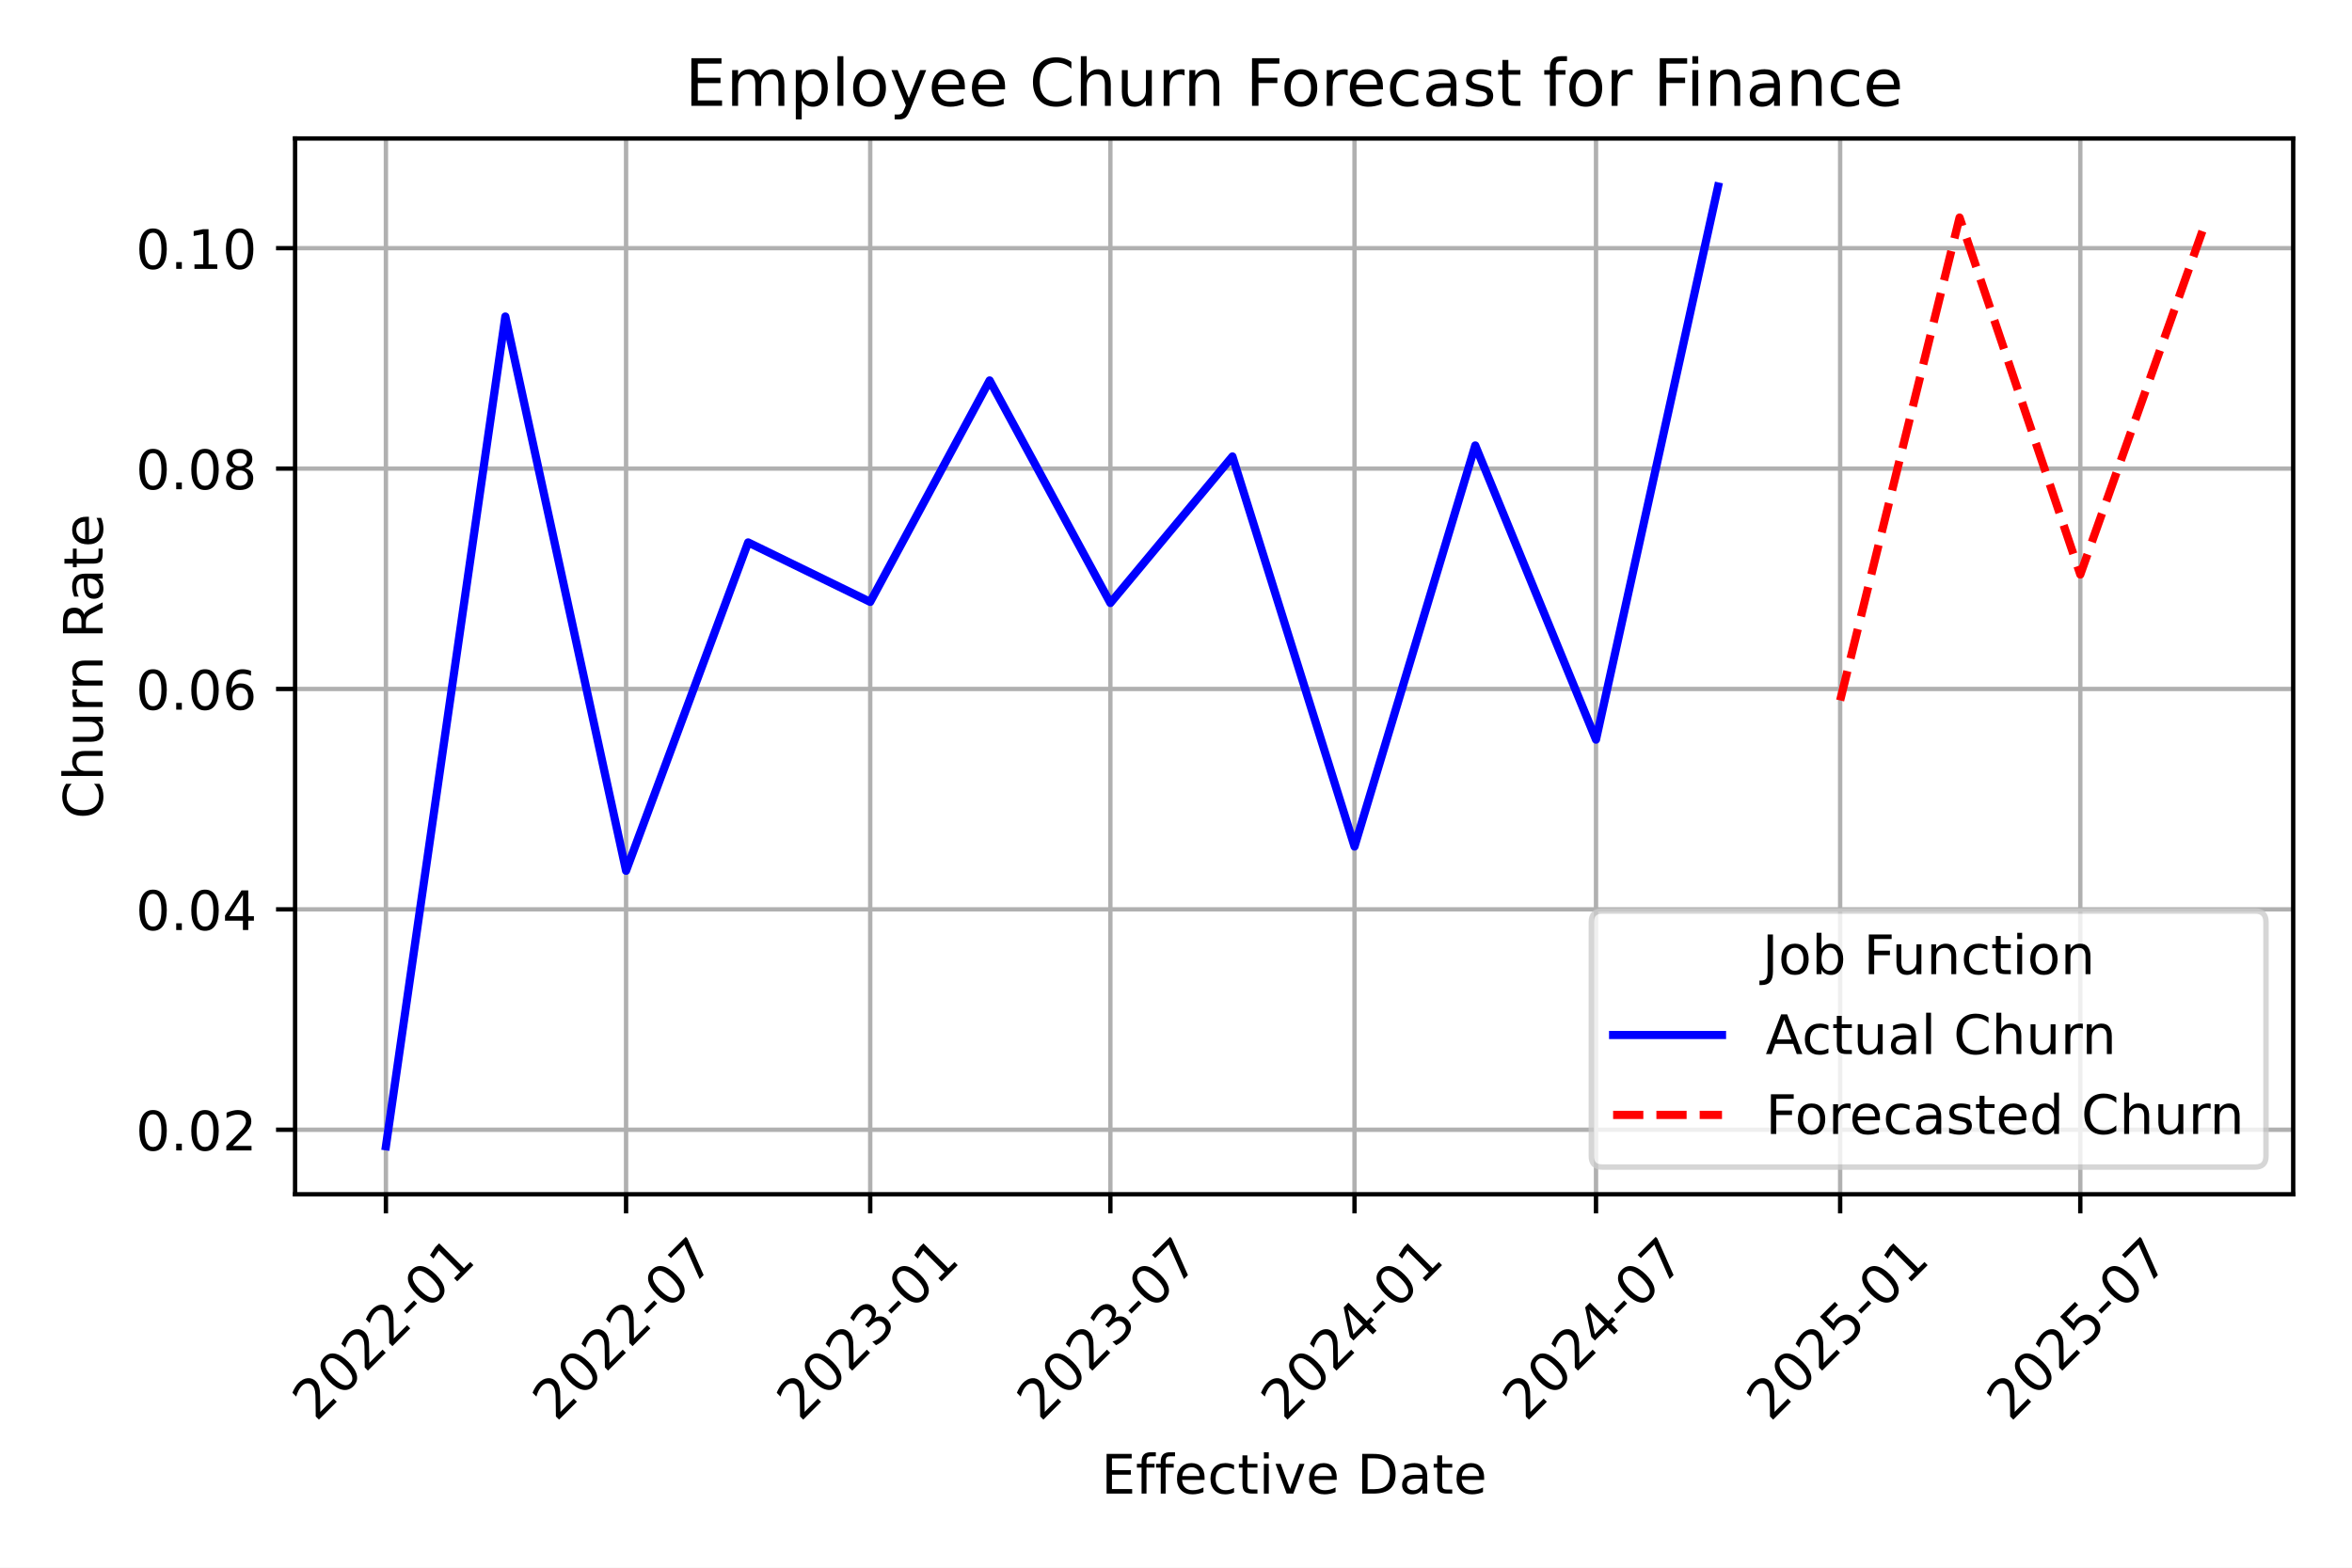
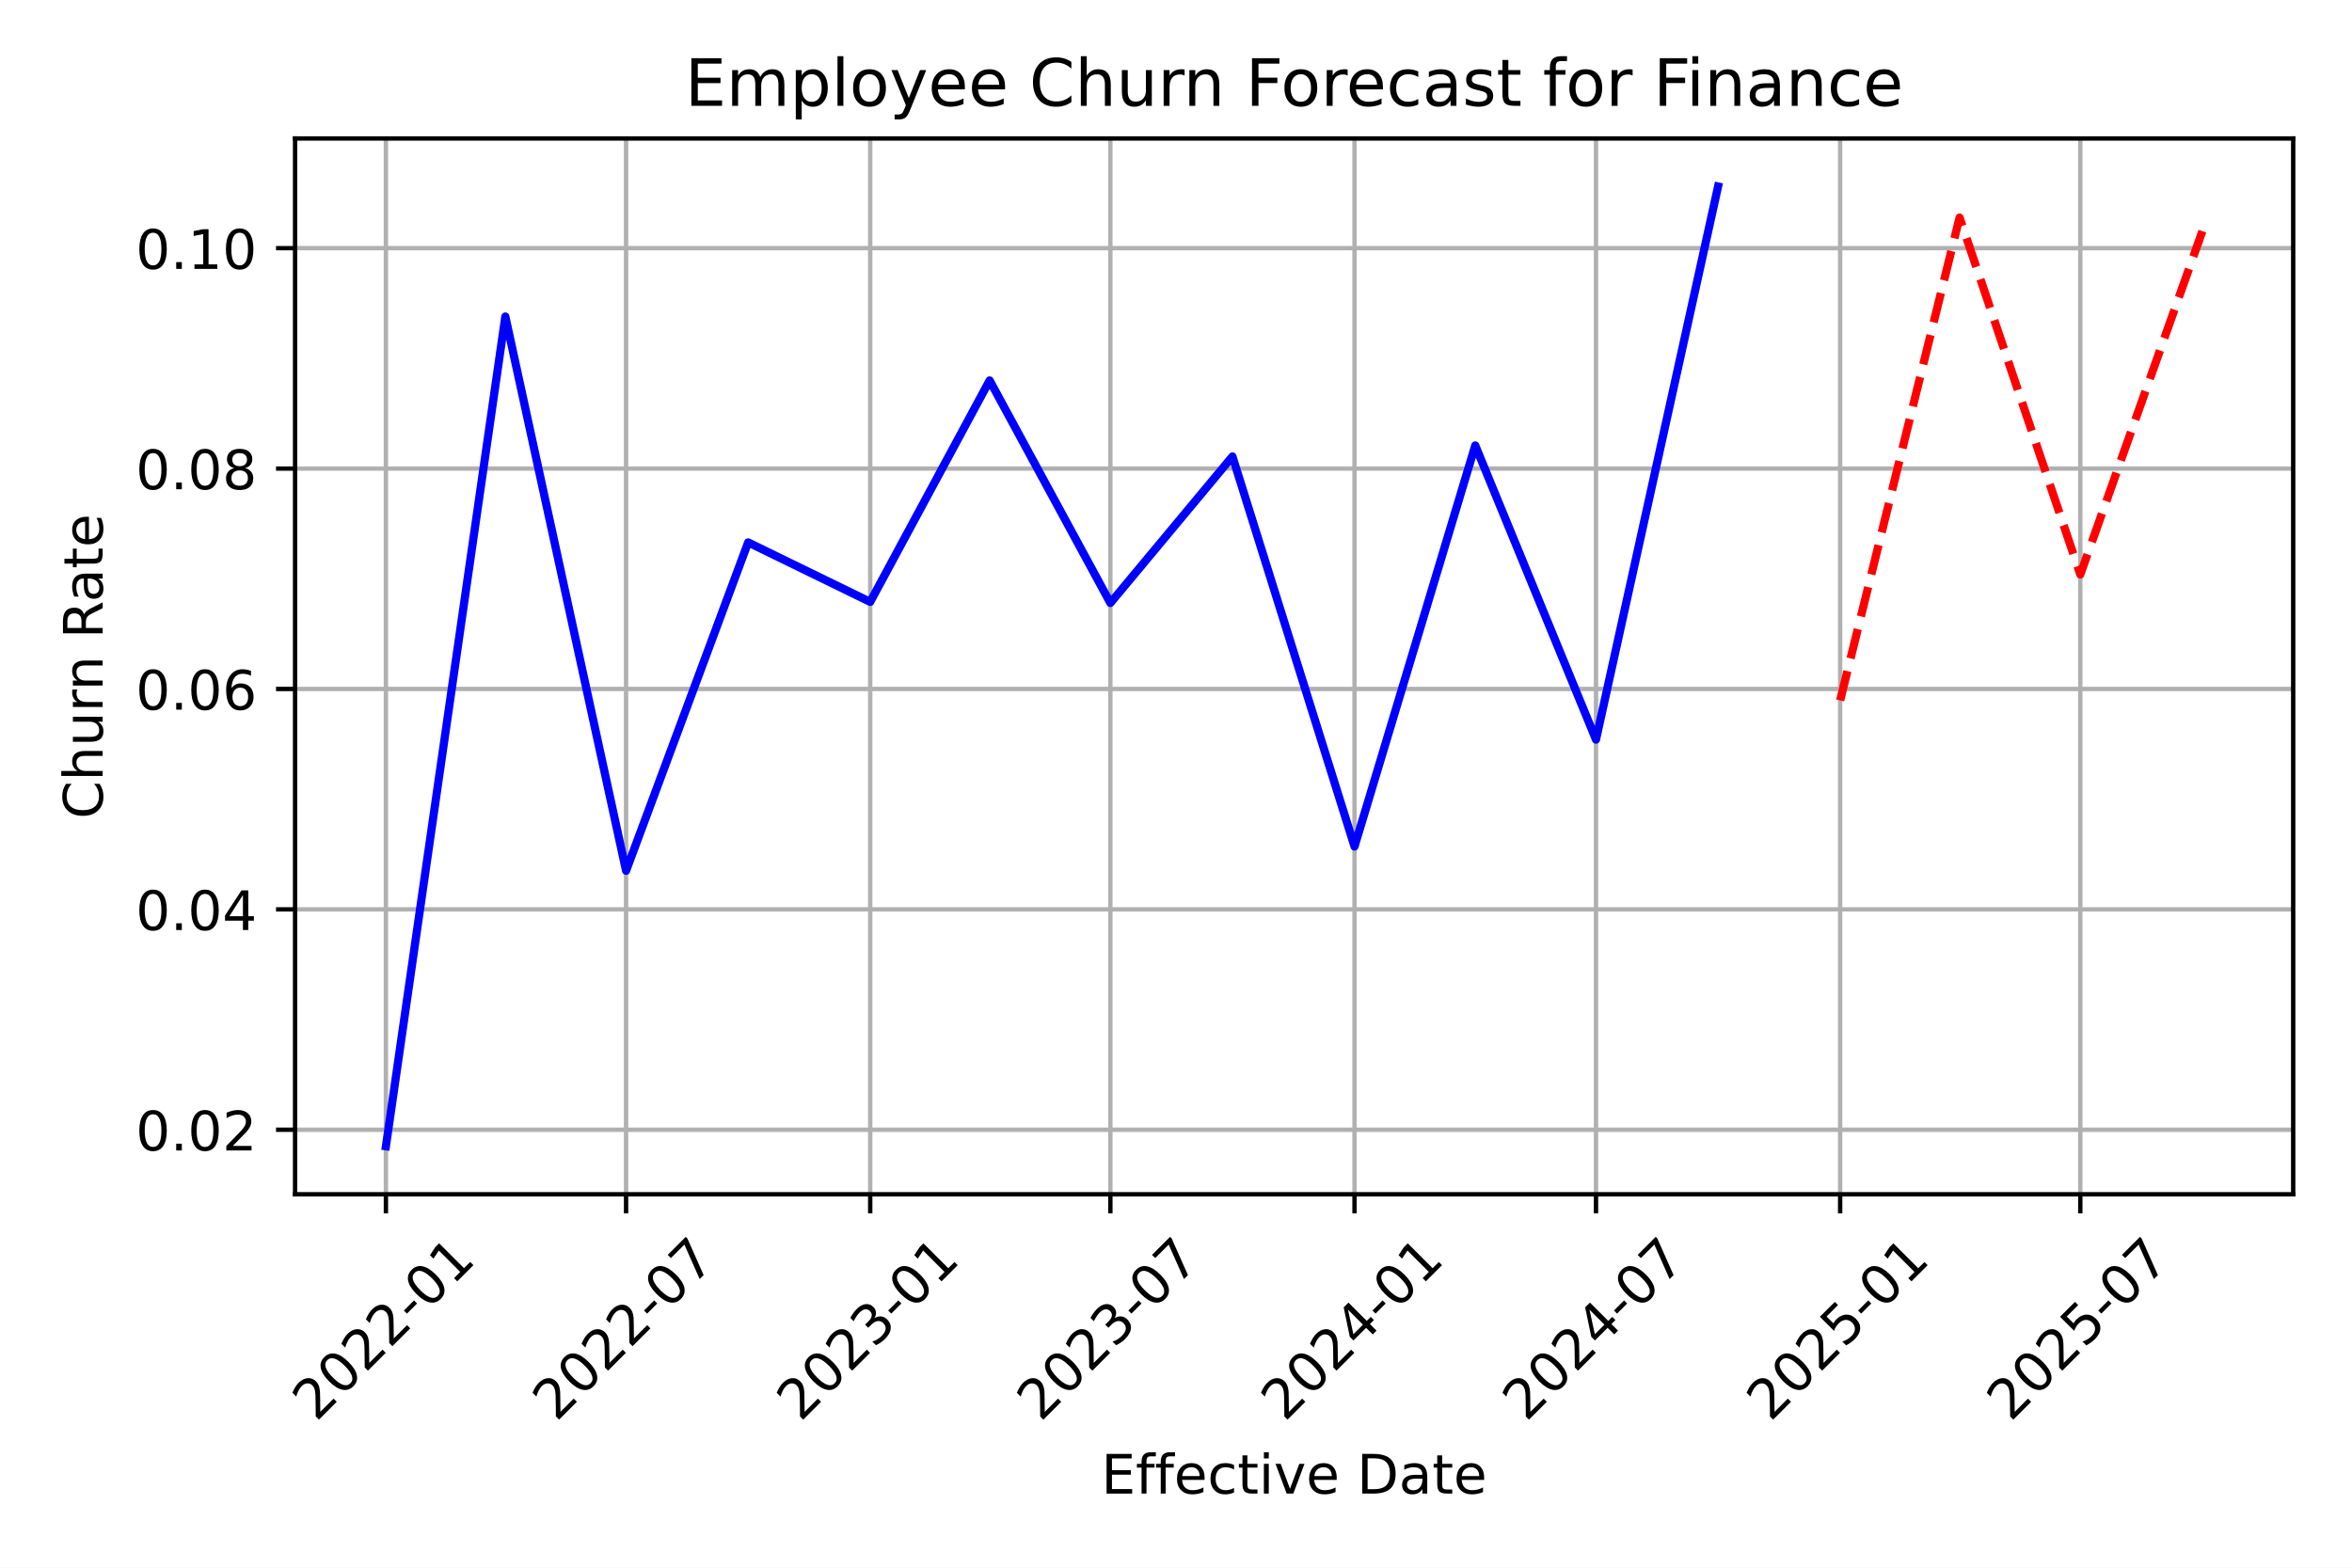
<svg xmlns="http://www.w3.org/2000/svg" xmlns:xlink="http://www.w3.org/1999/xlink" width="432pt" height="288pt" viewBox="0 0 432 288" version="1.1">
  <defs>
    <style type="text/css">*{stroke-linejoin: round; stroke-linecap: butt}</style>
  </defs>
  <g id="figure_1">
    <g id="patch_1">
      <path d="M 0 288  L 432 288  L 432 0  L 0 0  z " style="fill: #ffffff" />
    </g>
    <g id="axes_1">
      <g id="patch_2">
        <path d="M 54.2 219.4  L 421.2 219.4  L 421.2 25.44  L 54.2 25.44  z " style="fill: #ffffff" />
      </g>
      <g id="matplotlib.axis_1">
        <g id="xtick_1">
          <g id="line2d_1">
-             <path d="M 70.882 219.4  L 70.882 25.44  " clip-path="url(#pabb8d9d97a)" style="fill: none; stroke: #b0b0b0; stroke-width: 0.8; stroke-linecap: square" />
+             <path d="M 70.882 219.4  L 70.882 25.44  " clip-path="url(#pc00d5a3408)" style="fill: none; stroke: #b0b0b0; stroke-width: 0.8; stroke-linecap: square" />
          </g>
          <g id="line2d_2">
            <defs>
-               <path id="mf63c839471" d="M 0 0  L 0 3.5  " style="stroke: #000000; stroke-width: 0.8" />
+               <path id="mc0a8402a50" d="M 0 0  L 0 3.5  " style="stroke: #000000; stroke-width: 0.8" />
            </defs>
            <g>
-               <use xlink:href="#mf63c839471" x="70.882" y="219.4" style="stroke: #000000; stroke-width: 0.8" />
+               <use xlink:href="#mc0a8402a50" x="70.882" y="219.4" style="stroke: #000000; stroke-width: 0.8" />
            </g>
          </g>
          <g id="text_1">
            <g transform="translate(58.06054 261.3178) rotate(-45) scale(0.1 -0.1)">
              <defs>
                <path id="DejaVuSans-32" d="M 1228 531  L 3431 531  L 3431 0  L 469 0  L 469 531  Q 828 903 1448 1529  Q 2069 2156 2228 2338  Q 2531 2678 2651 2914  Q 2772 3150 2772 3378  Q 2772 3750 2511 3984  Q 2250 4219 1831 4219  Q 1534 4219 1204 4116  Q 875 4013 500 3803  L 500 4441  Q 881 4594 1212 4672  Q 1544 4750 1819 4750  Q 2544 4750 2975 4387  Q 3406 4025 3406 3419  Q 3406 3131 3298 2873  Q 3191 2616 2906 2266  Q 2828 2175 2409 1742  Q 1991 1309 1228 531  z " transform="scale(0.015625)" />
                <path id="DejaVuSans-30" d="M 2034 4250  Q 1547 4250 1301 3770  Q 1056 3291 1056 2328  Q 1056 1369 1301 889  Q 1547 409 2034 409  Q 2525 409 2770 889  Q 3016 1369 3016 2328  Q 3016 3291 2770 3770  Q 2525 4250 2034 4250  z M 2034 4750  Q 2819 4750 3233 4129  Q 3647 3509 3647 2328  Q 3647 1150 3233 529  Q 2819 -91 2034 -91  Q 1250 -91 836 529  Q 422 1150 422 2328  Q 422 3509 836 4129  Q 1250 4750 2034 4750  z " transform="scale(0.015625)" />
                <path id="DejaVuSans-2d" d="M 313 2009  L 1997 2009  L 1997 1497  L 313 1497  L 313 2009  z " transform="scale(0.015625)" />
                <path id="DejaVuSans-31" d="M 794 531  L 1825 531  L 1825 4091  L 703 3866  L 703 4441  L 1819 4666  L 2450 4666  L 2450 531  L 3481 531  L 3481 0  L 794 0  L 794 531  z " transform="scale(0.015625)" />
              </defs>
              <use xlink:href="#DejaVuSans-32" />
              <use xlink:href="#DejaVuSans-30" x="63.623" />
              <use xlink:href="#DejaVuSans-32" x="127.246" />
              <use xlink:href="#DejaVuSans-32" x="190.869" />
              <use xlink:href="#DejaVuSans-2d" x="254.492" />
              <use xlink:href="#DejaVuSans-30" x="290.576" />
              <use xlink:href="#DejaVuSans-31" x="354.199" />
            </g>
          </g>
        </g>
        <g id="xtick_2">
          <g id="line2d_3">
-             <path d="M 114.993 219.4  L 114.993 25.44  " clip-path="url(#pabb8d9d97a)" style="fill: none; stroke: #b0b0b0; stroke-width: 0.8; stroke-linecap: square" />
+             <path d="M 114.993 219.4  L 114.993 25.44  " clip-path="url(#pc00d5a3408)" style="fill: none; stroke: #b0b0b0; stroke-width: 0.8; stroke-linecap: square" />
          </g>
          <g id="line2d_4">
            <g>
-               <use xlink:href="#mf63c839471" x="114.993" y="219.4" style="stroke: #000000; stroke-width: 0.8" />
+               <use xlink:href="#mc0a8402a50" x="114.993" y="219.4" style="stroke: #000000; stroke-width: 0.8" />
            </g>
          </g>
          <g id="text_2">
            <g transform="translate(102.1717 261.3178) rotate(-45) scale(0.1 -0.1)">
              <defs>
                <path id="DejaVuSans-37" d="M 525 4666  L 3525 4666  L 3525 4397  L 1831 0  L 1172 0  L 2766 4134  L 525 4134  L 525 4666  z " transform="scale(0.015625)" />
              </defs>
              <use xlink:href="#DejaVuSans-32" />
              <use xlink:href="#DejaVuSans-30" x="63.623" />
              <use xlink:href="#DejaVuSans-32" x="127.246" />
              <use xlink:href="#DejaVuSans-32" x="190.869" />
              <use xlink:href="#DejaVuSans-2d" x="254.492" />
              <use xlink:href="#DejaVuSans-30" x="290.576" />
              <use xlink:href="#DejaVuSans-37" x="354.199" />
            </g>
          </g>
        </g>
        <g id="xtick_3">
          <g id="line2d_5">
-             <path d="M 159.835 219.4  L 159.835 25.44  " clip-path="url(#pabb8d9d97a)" style="fill: none; stroke: #b0b0b0; stroke-width: 0.8; stroke-linecap: square" />
+             <path d="M 159.835 219.4  L 159.835 25.44  " clip-path="url(#pc00d5a3408)" style="fill: none; stroke: #b0b0b0; stroke-width: 0.8; stroke-linecap: square" />
          </g>
          <g id="line2d_6">
            <g>
-               <use xlink:href="#mf63c839471" x="159.835" y="219.4" style="stroke: #000000; stroke-width: 0.8" />
+               <use xlink:href="#mc0a8402a50" x="159.835" y="219.4" style="stroke: #000000; stroke-width: 0.8" />
            </g>
          </g>
          <g id="text_3">
            <g transform="translate(147.014 261.3178) rotate(-45) scale(0.1 -0.1)">
              <defs>
                <path id="DejaVuSans-33" d="M 2597 2516  Q 3050 2419 3304 2112  Q 3559 1806 3559 1356  Q 3559 666 3084 287  Q 2609 -91 1734 -91  Q 1441 -91 1130 -33  Q 819 25 488 141  L 488 750  Q 750 597 1062 519  Q 1375 441 1716 441  Q 2309 441 2620 675  Q 2931 909 2931 1356  Q 2931 1769 2642 2001  Q 2353 2234 1838 2234  L 1294 2234  L 1294 2753  L 1863 2753  Q 2328 2753 2575 2939  Q 2822 3125 2822 3475  Q 2822 3834 2567 4026  Q 2313 4219 1838 4219  Q 1578 4219 1281 4162  Q 984 4106 628 3988  L 628 4550  Q 988 4650 1302 4700  Q 1616 4750 1894 4750  Q 2613 4750 3031 4423  Q 3450 4097 3450 3541  Q 3450 3153 3228 2886  Q 3006 2619 2597 2516  z " transform="scale(0.015625)" />
              </defs>
              <use xlink:href="#DejaVuSans-32" />
              <use xlink:href="#DejaVuSans-30" x="63.623" />
              <use xlink:href="#DejaVuSans-32" x="127.246" />
              <use xlink:href="#DejaVuSans-33" x="190.869" />
              <use xlink:href="#DejaVuSans-2d" x="254.492" />
              <use xlink:href="#DejaVuSans-30" x="290.576" />
              <use xlink:href="#DejaVuSans-31" x="354.199" />
            </g>
          </g>
        </g>
        <g id="xtick_4">
          <g id="line2d_7">
-             <path d="M 203.946 219.4  L 203.946 25.44  " clip-path="url(#pabb8d9d97a)" style="fill: none; stroke: #b0b0b0; stroke-width: 0.8; stroke-linecap: square" />
+             <path d="M 203.946 219.4  L 203.946 25.44  " clip-path="url(#pc00d5a3408)" style="fill: none; stroke: #b0b0b0; stroke-width: 0.8; stroke-linecap: square" />
          </g>
          <g id="line2d_8">
            <g>
-               <use xlink:href="#mf63c839471" x="203.946" y="219.4" style="stroke: #000000; stroke-width: 0.8" />
+               <use xlink:href="#mc0a8402a50" x="203.946" y="219.4" style="stroke: #000000; stroke-width: 0.8" />
            </g>
          </g>
          <g id="text_4">
            <g transform="translate(191.1251 261.3178) rotate(-45) scale(0.1 -0.1)">
              <use xlink:href="#DejaVuSans-32" />
              <use xlink:href="#DejaVuSans-30" x="63.623" />
              <use xlink:href="#DejaVuSans-32" x="127.246" />
              <use xlink:href="#DejaVuSans-33" x="190.869" />
              <use xlink:href="#DejaVuSans-2d" x="254.492" />
              <use xlink:href="#DejaVuSans-30" x="290.576" />
              <use xlink:href="#DejaVuSans-37" x="354.199" />
            </g>
          </g>
        </g>
        <g id="xtick_5">
          <g id="line2d_9">
-             <path d="M 248.789 219.4  L 248.789 25.44  " clip-path="url(#pabb8d9d97a)" style="fill: none; stroke: #b0b0b0; stroke-width: 0.8; stroke-linecap: square" />
+             <path d="M 248.789 219.4  L 248.789 25.44  " clip-path="url(#pc00d5a3408)" style="fill: none; stroke: #b0b0b0; stroke-width: 0.8; stroke-linecap: square" />
          </g>
          <g id="line2d_10">
            <g>
-               <use xlink:href="#mf63c839471" x="248.789" y="219.4" style="stroke: #000000; stroke-width: 0.8" />
+               <use xlink:href="#mc0a8402a50" x="248.789" y="219.4" style="stroke: #000000; stroke-width: 0.8" />
            </g>
          </g>
          <g id="text_5">
            <g transform="translate(235.9674 261.3178) rotate(-45) scale(0.1 -0.1)">
              <defs>
                <path id="DejaVuSans-34" d="M 2419 4116  L 825 1625  L 2419 1625  L 2419 4116  z M 2253 4666  L 3047 4666  L 3047 1625  L 3713 1625  L 3713 1100  L 3047 1100  L 3047 0  L 2419 0  L 2419 1100  L 313 1100  L 313 1709  L 2253 4666  z " transform="scale(0.015625)" />
              </defs>
              <use xlink:href="#DejaVuSans-32" />
              <use xlink:href="#DejaVuSans-30" x="63.623" />
              <use xlink:href="#DejaVuSans-32" x="127.246" />
              <use xlink:href="#DejaVuSans-34" x="190.869" />
              <use xlink:href="#DejaVuSans-2d" x="254.492" />
              <use xlink:href="#DejaVuSans-30" x="290.576" />
              <use xlink:href="#DejaVuSans-31" x="354.199" />
            </g>
          </g>
        </g>
        <g id="xtick_6">
          <g id="line2d_11">
-             <path d="M 293.144 219.4  L 293.144 25.44  " clip-path="url(#pabb8d9d97a)" style="fill: none; stroke: #b0b0b0; stroke-width: 0.8; stroke-linecap: square" />
+             <path d="M 293.144 219.4  L 293.144 25.44  " clip-path="url(#pc00d5a3408)" style="fill: none; stroke: #b0b0b0; stroke-width: 0.8; stroke-linecap: square" />
          </g>
          <g id="line2d_12">
            <g>
-               <use xlink:href="#mf63c839471" x="293.144" y="219.4" style="stroke: #000000; stroke-width: 0.8" />
+               <use xlink:href="#mc0a8402a50" x="293.144" y="219.4" style="stroke: #000000; stroke-width: 0.8" />
            </g>
          </g>
          <g id="text_6">
            <g transform="translate(280.3223 261.3178) rotate(-45) scale(0.1 -0.1)">
              <use xlink:href="#DejaVuSans-32" />
              <use xlink:href="#DejaVuSans-30" x="63.623" />
              <use xlink:href="#DejaVuSans-32" x="127.246" />
              <use xlink:href="#DejaVuSans-34" x="190.869" />
              <use xlink:href="#DejaVuSans-2d" x="254.492" />
              <use xlink:href="#DejaVuSans-30" x="290.576" />
              <use xlink:href="#DejaVuSans-37" x="354.199" />
            </g>
          </g>
        </g>
        <g id="xtick_7">
          <g id="line2d_13">
-             <path d="M 337.986 219.4  L 337.986 25.44  " clip-path="url(#pabb8d9d97a)" style="fill: none; stroke: #b0b0b0; stroke-width: 0.8; stroke-linecap: square" />
+             <path d="M 337.986 219.4  L 337.986 25.44  " clip-path="url(#pc00d5a3408)" style="fill: none; stroke: #b0b0b0; stroke-width: 0.8; stroke-linecap: square" />
          </g>
          <g id="line2d_14">
            <g>
-               <use xlink:href="#mf63c839471" x="337.986" y="219.4" style="stroke: #000000; stroke-width: 0.8" />
+               <use xlink:href="#mc0a8402a50" x="337.986" y="219.4" style="stroke: #000000; stroke-width: 0.8" />
            </g>
          </g>
          <g id="text_7">
            <g transform="translate(325.1646 261.3178) rotate(-45) scale(0.1 -0.1)">
              <defs>
                <path id="DejaVuSans-35" d="M 691 4666  L 3169 4666  L 3169 4134  L 1269 4134  L 1269 2991  Q 1406 3038 1543 3061  Q 1681 3084 1819 3084  Q 2600 3084 3056 2656  Q 3513 2228 3513 1497  Q 3513 744 3044 326  Q 2575 -91 1722 -91  Q 1428 -91 1123 -41  Q 819 9 494 109  L 494 744  Q 775 591 1075 516  Q 1375 441 1709 441  Q 2250 441 2565 725  Q 2881 1009 2881 1497  Q 2881 1984 2565 2268  Q 2250 2553 1709 2553  Q 1456 2553 1204 2497  Q 953 2441 691 2322  L 691 4666  z " transform="scale(0.015625)" />
              </defs>
              <use xlink:href="#DejaVuSans-32" />
              <use xlink:href="#DejaVuSans-30" x="63.623" />
              <use xlink:href="#DejaVuSans-32" x="127.246" />
              <use xlink:href="#DejaVuSans-35" x="190.869" />
              <use xlink:href="#DejaVuSans-2d" x="254.492" />
              <use xlink:href="#DejaVuSans-30" x="290.576" />
              <use xlink:href="#DejaVuSans-31" x="354.199" />
            </g>
          </g>
        </g>
        <g id="xtick_8">
          <g id="line2d_15">
-             <path d="M 382.097 219.4  L 382.097 25.44  " clip-path="url(#pabb8d9d97a)" style="fill: none; stroke: #b0b0b0; stroke-width: 0.8; stroke-linecap: square" />
+             <path d="M 382.097 219.4  L 382.097 25.44  " clip-path="url(#pc00d5a3408)" style="fill: none; stroke: #b0b0b0; stroke-width: 0.8; stroke-linecap: square" />
          </g>
          <g id="line2d_16">
            <g>
-               <use xlink:href="#mf63c839471" x="382.097" y="219.4" style="stroke: #000000; stroke-width: 0.8" />
+               <use xlink:href="#mc0a8402a50" x="382.097" y="219.4" style="stroke: #000000; stroke-width: 0.8" />
            </g>
          </g>
          <g id="text_8">
            <g transform="translate(369.2758 261.3178) rotate(-45) scale(0.1 -0.1)">
              <use xlink:href="#DejaVuSans-32" />
              <use xlink:href="#DejaVuSans-30" x="63.623" />
              <use xlink:href="#DejaVuSans-32" x="127.246" />
              <use xlink:href="#DejaVuSans-35" x="190.869" />
              <use xlink:href="#DejaVuSans-2d" x="254.492" />
              <use xlink:href="#DejaVuSans-30" x="290.576" />
              <use xlink:href="#DejaVuSans-37" x="354.199" />
            </g>
          </g>
        </g>
        <g id="text_9">
          <g transform="translate(202.2695 274.3868) scale(0.1 -0.1)">
            <defs>
              <path id="DejaVuSans-45" d="M 628 4666  L 3578 4666  L 3578 4134  L 1259 4134  L 1259 2753  L 3481 2753  L 3481 2222  L 1259 2222  L 1259 531  L 3634 531  L 3634 0  L 628 0  L 628 4666  z " transform="scale(0.015625)" />
              <path id="DejaVuSans-66" d="M 2375 4863  L 2375 4384  L 1825 4384  Q 1516 4384 1395 4259  Q 1275 4134 1275 3809  L 1275 3500  L 2222 3500  L 2222 3053  L 1275 3053  L 1275 0  L 697 0  L 697 3053  L 147 3053  L 147 3500  L 697 3500  L 697 3744  Q 697 4328 969 4595  Q 1241 4863 1831 4863  L 2375 4863  z " transform="scale(0.015625)" />
              <path id="DejaVuSans-65" d="M 3597 1894  L 3597 1613  L 953 1613  Q 991 1019 1311 708  Q 1631 397 2203 397  Q 2534 397 2845 478  Q 3156 559 3463 722  L 3463 178  Q 3153 47 2828 -22  Q 2503 -91 2169 -91  Q 1331 -91 842 396  Q 353 884 353 1716  Q 353 2575 817 3079  Q 1281 3584 2069 3584  Q 2775 3584 3186 3129  Q 3597 2675 3597 1894  z M 3022 2063  Q 3016 2534 2758 2815  Q 2500 3097 2075 3097  Q 1594 3097 1305 2825  Q 1016 2553 972 2059  L 3022 2063  z " transform="scale(0.015625)" />
              <path id="DejaVuSans-63" d="M 3122 3366  L 3122 2828  Q 2878 2963 2633 3030  Q 2388 3097 2138 3097  Q 1578 3097 1268 2742  Q 959 2388 959 1747  Q 959 1106 1268 751  Q 1578 397 2138 397  Q 2388 397 2633 464  Q 2878 531 3122 666  L 3122 134  Q 2881 22 2623 -34  Q 2366 -91 2075 -91  Q 1284 -91 818 406  Q 353 903 353 1747  Q 353 2603 823 3093  Q 1294 3584 2113 3584  Q 2378 3584 2631 3529  Q 2884 3475 3122 3366  z " transform="scale(0.015625)" />
              <path id="DejaVuSans-74" d="M 1172 4494  L 1172 3500  L 2356 3500  L 2356 3053  L 1172 3053  L 1172 1153  Q 1172 725 1289 603  Q 1406 481 1766 481  L 2356 481  L 2356 0  L 1766 0  Q 1100 0 847 248  Q 594 497 594 1153  L 594 3053  L 172 3053  L 172 3500  L 594 3500  L 594 4494  L 1172 4494  z " transform="scale(0.015625)" />
              <path id="DejaVuSans-69" d="M 603 3500  L 1178 3500  L 1178 0  L 603 0  L 603 3500  z M 603 4863  L 1178 4863  L 1178 4134  L 603 4134  L 603 4863  z " transform="scale(0.015625)" />
              <path id="DejaVuSans-76" d="M 191 3500  L 800 3500  L 1894 563  L 2988 3500  L 3597 3500  L 2284 0  L 1503 0  L 191 3500  z " transform="scale(0.015625)" />
              <path id="DejaVuSans-20" transform="scale(0.015625)" />
              <path id="DejaVuSans-44" d="M 1259 4147  L 1259 519  L 2022 519  Q 2988 519 3436 956  Q 3884 1394 3884 2338  Q 3884 3275 3436 3711  Q 2988 4147 2022 4147  L 1259 4147  z M 628 4666  L 1925 4666  Q 3281 4666 3915 4102  Q 4550 3538 4550 2338  Q 4550 1131 3912 565  Q 3275 0 1925 0  L 628 0  L 628 4666  z " transform="scale(0.015625)" />
              <path id="DejaVuSans-61" d="M 2194 1759  Q 1497 1759 1228 1600  Q 959 1441 959 1056  Q 959 750 1161 570  Q 1363 391 1709 391  Q 2188 391 2477 730  Q 2766 1069 2766 1631  L 2766 1759  L 2194 1759  z M 3341 1997  L 3341 0  L 2766 0  L 2766 531  Q 2569 213 2275 61  Q 1981 -91 1556 -91  Q 1019 -91 701 211  Q 384 513 384 1019  Q 384 1609 779 1909  Q 1175 2209 1959 2209  L 2766 2209  L 2766 2266  Q 2766 2663 2505 2880  Q 2244 3097 1772 3097  Q 1472 3097 1187 3025  Q 903 2953 641 2809  L 641 3341  Q 956 3463 1253 3523  Q 1550 3584 1831 3584  Q 2591 3584 2966 3190  Q 3341 2797 3341 1997  z " transform="scale(0.015625)" />
            </defs>
            <use xlink:href="#DejaVuSans-45" />
            <use xlink:href="#DejaVuSans-66" x="63.184" />
            <use xlink:href="#DejaVuSans-66" x="98.389" />
            <use xlink:href="#DejaVuSans-65" x="133.594" />
            <use xlink:href="#DejaVuSans-63" x="195.117" />
            <use xlink:href="#DejaVuSans-74" x="250.098" />
            <use xlink:href="#DejaVuSans-69" x="289.307" />
            <use xlink:href="#DejaVuSans-76" x="317.09" />
            <use xlink:href="#DejaVuSans-65" x="376.27" />
            <use xlink:href="#DejaVuSans-20" x="437.793" />
            <use xlink:href="#DejaVuSans-44" x="469.58" />
            <use xlink:href="#DejaVuSans-61" x="546.582" />
            <use xlink:href="#DejaVuSans-74" x="607.861" />
            <use xlink:href="#DejaVuSans-65" x="647.07" />
          </g>
        </g>
      </g>
      <g id="matplotlib.axis_2">
        <g id="ytick_1">
          <g id="line2d_17">
-             <path d="M 54.2 207.547  L 421.2 207.547  " clip-path="url(#pabb8d9d97a)" style="fill: none; stroke: #b0b0b0; stroke-width: 0.8; stroke-linecap: square" />
+             <path d="M 54.2 207.547  L 421.2 207.547  " clip-path="url(#pc00d5a3408)" style="fill: none; stroke: #b0b0b0; stroke-width: 0.8; stroke-linecap: square" />
          </g>
          <g id="line2d_18">
            <defs>
-               <path id="m12a18b645a" d="M 0 0  L -3.5 0  " style="stroke: #000000; stroke-width: 0.8" />
+               <path id="m39ecddee14" d="M 0 0  L -3.5 0  " style="stroke: #000000; stroke-width: 0.8" />
            </defs>
            <g>
-               <use xlink:href="#m12a18b645a" x="54.2" y="207.547" style="stroke: #000000; stroke-width: 0.8" />
+               <use xlink:href="#m39ecddee14" x="54.2" y="207.547" style="stroke: #000000; stroke-width: 0.8" />
            </g>
          </g>
          <g id="text_10">
            <g transform="translate(24.93437 211.3462) scale(0.1 -0.1)">
              <defs>
                <path id="DejaVuSans-2e" d="M 684 794  L 1344 794  L 1344 0  L 684 0  L 684 794  z " transform="scale(0.015625)" />
              </defs>
              <use xlink:href="#DejaVuSans-30" />
              <use xlink:href="#DejaVuSans-2e" x="63.623" />
              <use xlink:href="#DejaVuSans-30" x="95.41" />
              <use xlink:href="#DejaVuSans-32" x="159.033" />
            </g>
          </g>
        </g>
        <g id="ytick_2">
          <g id="line2d_19">
-             <path d="M 54.2 167.058  L 421.2 167.058  " clip-path="url(#pabb8d9d97a)" style="fill: none; stroke: #b0b0b0; stroke-width: 0.8; stroke-linecap: square" />
+             <path d="M 54.2 167.058  L 421.2 167.058  " clip-path="url(#pc00d5a3408)" style="fill: none; stroke: #b0b0b0; stroke-width: 0.8; stroke-linecap: square" />
          </g>
          <g id="line2d_20">
            <g>
-               <use xlink:href="#m12a18b645a" x="54.2" y="167.058" style="stroke: #000000; stroke-width: 0.8" />
+               <use xlink:href="#m39ecddee14" x="54.2" y="167.058" style="stroke: #000000; stroke-width: 0.8" />
            </g>
          </g>
          <g id="text_11">
            <g transform="translate(24.93437 170.8577) scale(0.1 -0.1)">
              <use xlink:href="#DejaVuSans-30" />
              <use xlink:href="#DejaVuSans-2e" x="63.623" />
              <use xlink:href="#DejaVuSans-30" x="95.41" />
              <use xlink:href="#DejaVuSans-34" x="159.033" />
            </g>
          </g>
        </g>
        <g id="ytick_3">
          <g id="line2d_21">
-             <path d="M 54.2 126.57  L 421.2 126.57  " clip-path="url(#pabb8d9d97a)" style="fill: none; stroke: #b0b0b0; stroke-width: 0.8; stroke-linecap: square" />
+             <path d="M 54.2 126.57  L 421.2 126.57  " clip-path="url(#pc00d5a3408)" style="fill: none; stroke: #b0b0b0; stroke-width: 0.8; stroke-linecap: square" />
          </g>
          <g id="line2d_22">
            <g>
-               <use xlink:href="#m12a18b645a" x="54.2" y="126.57" style="stroke: #000000; stroke-width: 0.8" />
+               <use xlink:href="#m39ecddee14" x="54.2" y="126.57" style="stroke: #000000; stroke-width: 0.8" />
            </g>
          </g>
          <g id="text_12">
            <g transform="translate(24.93437 130.3693) scale(0.1 -0.1)">
              <defs>
                <path id="DejaVuSans-36" d="M 2113 2584  Q 1688 2584 1439 2293  Q 1191 2003 1191 1497  Q 1191 994 1439 701  Q 1688 409 2113 409  Q 2538 409 2786 701  Q 3034 994 3034 1497  Q 3034 2003 2786 2293  Q 2538 2584 2113 2584  z M 3366 4563  L 3366 3988  Q 3128 4100 2886 4159  Q 2644 4219 2406 4219  Q 1781 4219 1451 3797  Q 1122 3375 1075 2522  Q 1259 2794 1537 2939  Q 1816 3084 2150 3084  Q 2853 3084 3261 2657  Q 3669 2231 3669 1497  Q 3669 778 3244 343  Q 2819 -91 2113 -91  Q 1303 -91 875 529  Q 447 1150 447 2328  Q 447 3434 972 4092  Q 1497 4750 2381 4750  Q 2619 4750 2861 4703  Q 3103 4656 3366 4563  z " transform="scale(0.015625)" />
              </defs>
              <use xlink:href="#DejaVuSans-30" />
              <use xlink:href="#DejaVuSans-2e" x="63.623" />
              <use xlink:href="#DejaVuSans-30" x="95.41" />
              <use xlink:href="#DejaVuSans-36" x="159.033" />
            </g>
          </g>
        </g>
        <g id="ytick_4">
          <g id="line2d_23">
-             <path d="M 54.2 86.082  L 421.2 86.082  " clip-path="url(#pabb8d9d97a)" style="fill: none; stroke: #b0b0b0; stroke-width: 0.8; stroke-linecap: square" />
+             <path d="M 54.2 86.082  L 421.2 86.082  " clip-path="url(#pc00d5a3408)" style="fill: none; stroke: #b0b0b0; stroke-width: 0.8; stroke-linecap: square" />
          </g>
          <g id="line2d_24">
            <g>
-               <use xlink:href="#m12a18b645a" x="54.2" y="86.082" style="stroke: #000000; stroke-width: 0.8" />
+               <use xlink:href="#m39ecddee14" x="54.2" y="86.082" style="stroke: #000000; stroke-width: 0.8" />
            </g>
          </g>
          <g id="text_13">
            <g transform="translate(24.93437 89.8808) scale(0.1 -0.1)">
              <defs>
                <path id="DejaVuSans-38" d="M 2034 2216  Q 1584 2216 1326 1975  Q 1069 1734 1069 1313  Q 1069 891 1326 650  Q 1584 409 2034 409  Q 2484 409 2743 651  Q 3003 894 3003 1313  Q 3003 1734 2745 1975  Q 2488 2216 2034 2216  z M 1403 2484  Q 997 2584 770 2862  Q 544 3141 544 3541  Q 544 4100 942 4425  Q 1341 4750 2034 4750  Q 2731 4750 3128 4425  Q 3525 4100 3525 3541  Q 3525 3141 3298 2862  Q 3072 2584 2669 2484  Q 3125 2378 3379 2068  Q 3634 1759 3634 1313  Q 3634 634 3220 271  Q 2806 -91 2034 -91  Q 1263 -91 848 271  Q 434 634 434 1313  Q 434 1759 690 2068  Q 947 2378 1403 2484  z M 1172 3481  Q 1172 3119 1398 2916  Q 1625 2713 2034 2713  Q 2441 2713 2670 2916  Q 2900 3119 2900 3481  Q 2900 3844 2670 4047  Q 2441 4250 2034 4250  Q 1625 4250 1398 4047  Q 1172 3844 1172 3481  z " transform="scale(0.015625)" />
              </defs>
              <use xlink:href="#DejaVuSans-30" />
              <use xlink:href="#DejaVuSans-2e" x="63.623" />
              <use xlink:href="#DejaVuSans-30" x="95.41" />
              <use xlink:href="#DejaVuSans-38" x="159.033" />
            </g>
          </g>
        </g>
        <g id="ytick_5">
          <g id="line2d_25">
-             <path d="M 54.2 45.593  L 421.2 45.593  " clip-path="url(#pabb8d9d97a)" style="fill: none; stroke: #b0b0b0; stroke-width: 0.8; stroke-linecap: square" />
+             <path d="M 54.2 45.593  L 421.2 45.593  " clip-path="url(#pc00d5a3408)" style="fill: none; stroke: #b0b0b0; stroke-width: 0.8; stroke-linecap: square" />
          </g>
          <g id="line2d_26">
            <g>
-               <use xlink:href="#m12a18b645a" x="54.2" y="45.593" style="stroke: #000000; stroke-width: 0.8" />
+               <use xlink:href="#m39ecddee14" x="54.2" y="45.593" style="stroke: #000000; stroke-width: 0.8" />
            </g>
          </g>
          <g id="text_14">
            <g transform="translate(24.93437 49.39235) scale(0.1 -0.1)">
              <use xlink:href="#DejaVuSans-30" />
              <use xlink:href="#DejaVuSans-2e" x="63.623" />
              <use xlink:href="#DejaVuSans-31" x="95.41" />
              <use xlink:href="#DejaVuSans-30" x="159.033" />
            </g>
          </g>
        </g>
        <g id="text_15">
          <g transform="translate(18.85469 150.4372) rotate(-90) scale(0.1 -0.1)">
            <defs>
              <path id="DejaVuSans-43" d="M 4122 4306  L 4122 3641  Q 3803 3938 3442 4084  Q 3081 4231 2675 4231  Q 1875 4231 1450 3742  Q 1025 3253 1025 2328  Q 1025 1406 1450 917  Q 1875 428 2675 428  Q 3081 428 3442 575  Q 3803 722 4122 1019  L 4122 359  Q 3791 134 3420 21  Q 3050 -91 2638 -91  Q 1578 -91 968 557  Q 359 1206 359 2328  Q 359 3453 968 4101  Q 1578 4750 2638 4750  Q 3056 4750 3426 4639  Q 3797 4528 4122 4306  z " transform="scale(0.015625)" />
              <path id="DejaVuSans-68" d="M 3513 2113  L 3513 0  L 2938 0  L 2938 2094  Q 2938 2591 2744 2837  Q 2550 3084 2163 3084  Q 1697 3084 1428 2787  Q 1159 2491 1159 1978  L 1159 0  L 581 0  L 581 4863  L 1159 4863  L 1159 2956  Q 1366 3272 1645 3428  Q 1925 3584 2291 3584  Q 2894 3584 3203 3211  Q 3513 2838 3513 2113  z " transform="scale(0.015625)" />
              <path id="DejaVuSans-75" d="M 544 1381  L 544 3500  L 1119 3500  L 1119 1403  Q 1119 906 1312 657  Q 1506 409 1894 409  Q 2359 409 2629 706  Q 2900 1003 2900 1516  L 2900 3500  L 3475 3500  L 3475 0  L 2900 0  L 2900 538  Q 2691 219 2414 64  Q 2138 -91 1772 -91  Q 1169 -91 856 284  Q 544 659 544 1381  z M 1991 3584  L 1991 3584  z " transform="scale(0.015625)" />
              <path id="DejaVuSans-72" d="M 2631 2963  Q 2534 3019 2420 3045  Q 2306 3072 2169 3072  Q 1681 3072 1420 2755  Q 1159 2438 1159 1844  L 1159 0  L 581 0  L 581 3500  L 1159 3500  L 1159 2956  Q 1341 3275 1631 3429  Q 1922 3584 2338 3584  Q 2397 3584 2469 3576  Q 2541 3569 2628 3553  L 2631 2963  z " transform="scale(0.015625)" />
              <path id="DejaVuSans-6e" d="M 3513 2113  L 3513 0  L 2938 0  L 2938 2094  Q 2938 2591 2744 2837  Q 2550 3084 2163 3084  Q 1697 3084 1428 2787  Q 1159 2491 1159 1978  L 1159 0  L 581 0  L 581 3500  L 1159 3500  L 1159 2956  Q 1366 3272 1645 3428  Q 1925 3584 2291 3584  Q 2894 3584 3203 3211  Q 3513 2838 3513 2113  z " transform="scale(0.015625)" />
              <path id="DejaVuSans-52" d="M 2841 2188  Q 3044 2119 3236 1894  Q 3428 1669 3622 1275  L 4263 0  L 3584 0  L 2988 1197  Q 2756 1666 2539 1819  Q 2322 1972 1947 1972  L 1259 1972  L 1259 0  L 628 0  L 628 4666  L 2053 4666  Q 2853 4666 3247 4331  Q 3641 3997 3641 3322  Q 3641 2881 3436 2590  Q 3231 2300 2841 2188  z M 1259 4147  L 1259 2491  L 2053 2491  Q 2509 2491 2742 2702  Q 2975 2913 2975 3322  Q 2975 3731 2742 3939  Q 2509 4147 2053 4147  L 1259 4147  z " transform="scale(0.015625)" />
            </defs>
            <use xlink:href="#DejaVuSans-43" />
            <use xlink:href="#DejaVuSans-68" x="69.824" />
            <use xlink:href="#DejaVuSans-75" x="133.203" />
            <use xlink:href="#DejaVuSans-72" x="196.582" />
            <use xlink:href="#DejaVuSans-6e" x="235.945" />
            <use xlink:href="#DejaVuSans-20" x="299.324" />
            <use xlink:href="#DejaVuSans-52" x="331.111" />
            <use xlink:href="#DejaVuSans-61" x="398.344" />
            <use xlink:href="#DejaVuSans-74" x="459.623" />
            <use xlink:href="#DejaVuSans-65" x="498.832" />
          </g>
        </g>
      </g>
      <g id="line2d_27">
-         <path d="M 70.882 210.584  L 92.816 58.145  L 114.993 159.973  L 137.414 99.645  L 159.835 110.577  L 181.769 69.886  L 203.946 110.78  L 226.368 83.855  L 248.789 155.519  L 270.966 81.83  L 293.144 135.882  L 315.565 34.256  " clip-path="url(#pabb8d9d97a)" style="fill: none; stroke: #0000ff; stroke-width: 1.5; stroke-linecap: square" />
+         <path d="M 70.882 210.584  L 92.816 58.145  L 114.993 159.973  L 137.414 99.645  L 159.835 110.577  L 181.769 69.886  L 203.946 110.78  L 226.368 83.855  L 248.789 155.519  L 270.966 81.83  L 293.144 135.882  L 315.565 34.256  " clip-path="url(#pc00d5a3408)" style="fill: none; stroke: #0000ff; stroke-width: 1.5; stroke-linecap: square" />
      </g>
      <g id="line2d_28">
-         <path d="M 337.986 128.68  L 359.92 39.966  L 382.097 105.546  L 404.518 42.466  " clip-path="url(#pabb8d9d97a)" style="fill: none; stroke-dasharray: 5.55,2.4; stroke-dashoffset: 0; stroke: #ff0000; stroke-width: 1.5" />
+         <path d="M 337.986 128.68  L 359.92 39.966  L 382.097 105.546  L 404.518 42.466  " clip-path="url(#pc00d5a3408)" style="fill: none; stroke-dasharray: 5.55,2.4; stroke-dashoffset: 0; stroke: #ff0000; stroke-width: 1.5" />
      </g>
      <g id="patch_3">
        <path d="M 54.2 219.4  L 54.2 25.44  " style="fill: none; stroke: #000000; stroke-width: 0.8; stroke-linejoin: miter; stroke-linecap: square" />
      </g>
      <g id="patch_4">
        <path d="M 421.2 219.4  L 421.2 25.44  " style="fill: none; stroke: #000000; stroke-width: 0.8; stroke-linejoin: miter; stroke-linecap: square" />
      </g>
      <g id="patch_5">
        <path d="M 54.2 219.4  L 421.2 219.4  " style="fill: none; stroke: #000000; stroke-width: 0.8; stroke-linejoin: miter; stroke-linecap: square" />
      </g>
      <g id="patch_6">
        <path d="M 54.2 25.44  L 421.2 25.44  " style="fill: none; stroke: #000000; stroke-width: 0.8; stroke-linejoin: miter; stroke-linecap: square" />
      </g>
      <g id="text_16">
        <g transform="translate(125.8084 19.44) scale(0.12 -0.12)">
          <defs>
            <path id="DejaVuSans-6d" d="M 3328 2828  Q 3544 3216 3844 3400  Q 4144 3584 4550 3584  Q 5097 3584 5394 3201  Q 5691 2819 5691 2113  L 5691 0  L 5113 0  L 5113 2094  Q 5113 2597 4934 2840  Q 4756 3084 4391 3084  Q 3944 3084 3684 2787  Q 3425 2491 3425 1978  L 3425 0  L 2847 0  L 2847 2094  Q 2847 2600 2669 2842  Q 2491 3084 2119 3084  Q 1678 3084 1418 2786  Q 1159 2488 1159 1978  L 1159 0  L 581 0  L 581 3500  L 1159 3500  L 1159 2956  Q 1356 3278 1631 3431  Q 1906 3584 2284 3584  Q 2666 3584 2933 3390  Q 3200 3197 3328 2828  z " transform="scale(0.015625)" />
            <path id="DejaVuSans-70" d="M 1159 525  L 1159 -1331  L 581 -1331  L 581 3500  L 1159 3500  L 1159 2969  Q 1341 3281 1617 3432  Q 1894 3584 2278 3584  Q 2916 3584 3314 3078  Q 3713 2572 3713 1747  Q 3713 922 3314 415  Q 2916 -91 2278 -91  Q 1894 -91 1617 61  Q 1341 213 1159 525  z M 3116 1747  Q 3116 2381 2855 2742  Q 2594 3103 2138 3103  Q 1681 3103 1420 2742  Q 1159 2381 1159 1747  Q 1159 1113 1420 752  Q 1681 391 2138 391  Q 2594 391 2855 752  Q 3116 1113 3116 1747  z " transform="scale(0.015625)" />
            <path id="DejaVuSans-6c" d="M 603 4863  L 1178 4863  L 1178 0  L 603 0  L 603 4863  z " transform="scale(0.015625)" />
            <path id="DejaVuSans-6f" d="M 1959 3097  Q 1497 3097 1228 2736  Q 959 2375 959 1747  Q 959 1119 1226 758  Q 1494 397 1959 397  Q 2419 397 2687 759  Q 2956 1122 2956 1747  Q 2956 2369 2687 2733  Q 2419 3097 1959 3097  z M 1959 3584  Q 2709 3584 3137 3096  Q 3566 2609 3566 1747  Q 3566 888 3137 398  Q 2709 -91 1959 -91  Q 1206 -91 779 398  Q 353 888 353 1747  Q 353 2609 779 3096  Q 1206 3584 1959 3584  z " transform="scale(0.015625)" />
            <path id="DejaVuSans-79" d="M 2059 -325  Q 1816 -950 1584 -1140  Q 1353 -1331 966 -1331  L 506 -1331  L 506 -850  L 844 -850  Q 1081 -850 1212 -737  Q 1344 -625 1503 -206  L 1606 56  L 191 3500  L 800 3500  L 1894 763  L 2988 3500  L 3597 3500  L 2059 -325  z " transform="scale(0.015625)" />
            <path id="DejaVuSans-46" d="M 628 4666  L 3309 4666  L 3309 4134  L 1259 4134  L 1259 2759  L 3109 2759  L 3109 2228  L 1259 2228  L 1259 0  L 628 0  L 628 4666  z " transform="scale(0.015625)" />
            <path id="DejaVuSans-73" d="M 2834 3397  L 2834 2853  Q 2591 2978 2328 3040  Q 2066 3103 1784 3103  Q 1356 3103 1142 2972  Q 928 2841 928 2578  Q 928 2378 1081 2264  Q 1234 2150 1697 2047  L 1894 2003  Q 2506 1872 2764 1633  Q 3022 1394 3022 966  Q 3022 478 2636 193  Q 2250 -91 1575 -91  Q 1294 -91 989 -36  Q 684 19 347 128  L 347 722  Q 666 556 975 473  Q 1284 391 1588 391  Q 1994 391 2212 530  Q 2431 669 2431 922  Q 2431 1156 2273 1281  Q 2116 1406 1581 1522  L 1381 1569  Q 847 1681 609 1914  Q 372 2147 372 2553  Q 372 3047 722 3315  Q 1072 3584 1716 3584  Q 2034 3584 2315 3537  Q 2597 3491 2834 3397  z " transform="scale(0.015625)" />
          </defs>
          <use xlink:href="#DejaVuSans-45" />
          <use xlink:href="#DejaVuSans-6d" x="63.184" />
          <use xlink:href="#DejaVuSans-70" x="160.596" />
          <use xlink:href="#DejaVuSans-6c" x="224.072" />
          <use xlink:href="#DejaVuSans-6f" x="251.855" />
          <use xlink:href="#DejaVuSans-79" x="313.037" />
          <use xlink:href="#DejaVuSans-65" x="372.217" />
          <use xlink:href="#DejaVuSans-65" x="433.74" />
          <use xlink:href="#DejaVuSans-20" x="495.264" />
          <use xlink:href="#DejaVuSans-43" x="527.051" />
          <use xlink:href="#DejaVuSans-68" x="596.875" />
          <use xlink:href="#DejaVuSans-75" x="660.254" />
          <use xlink:href="#DejaVuSans-72" x="723.633" />
          <use xlink:href="#DejaVuSans-6e" x="762.996" />
          <use xlink:href="#DejaVuSans-20" x="826.375" />
          <use xlink:href="#DejaVuSans-46" x="858.162" />
          <use xlink:href="#DejaVuSans-6f" x="912.057" />
          <use xlink:href="#DejaVuSans-72" x="973.238" />
          <use xlink:href="#DejaVuSans-65" x="1012.102" />
          <use xlink:href="#DejaVuSans-63" x="1073.625" />
          <use xlink:href="#DejaVuSans-61" x="1128.605" />
          <use xlink:href="#DejaVuSans-73" x="1189.885" />
          <use xlink:href="#DejaVuSans-74" x="1241.984" />
          <use xlink:href="#DejaVuSans-20" x="1281.193" />
          <use xlink:href="#DejaVuSans-66" x="1312.98" />
          <use xlink:href="#DejaVuSans-6f" x="1348.186" />
          <use xlink:href="#DejaVuSans-72" x="1409.367" />
          <use xlink:href="#DejaVuSans-20" x="1450.48" />
          <use xlink:href="#DejaVuSans-46" x="1482.268" />
          <use xlink:href="#DejaVuSans-69" x="1532.537" />
          <use xlink:href="#DejaVuSans-6e" x="1560.32" />
          <use xlink:href="#DejaVuSans-61" x="1623.699" />
          <use xlink:href="#DejaVuSans-6e" x="1684.979" />
          <use xlink:href="#DejaVuSans-63" x="1748.357" />
          <use xlink:href="#DejaVuSans-65" x="1803.338" />
        </g>
      </g>
-       <g id="legend_1">
-         <g id="patch_7">
-           <path d="M 294.286 214.4  L 414.2 214.4  Q 416.2 214.4 416.2 212.4  L 416.2 169.366  Q 416.2 167.366 414.2 167.366  L 294.286 167.366  Q 292.286 167.366 292.286 169.366  L 292.286 212.4  Q 292.286 214.4 294.286 214.4  z " style="fill: #ffffff; opacity: 0.8; stroke: #cccccc; stroke-linejoin: miter" />
-         </g>
-         <g id="text_17">
-           <g transform="translate(323.6805 178.964) scale(0.1 -0.1)">
-             <defs>
-               <path id="DejaVuSans-4a" d="M 628 4666  L 1259 4666  L 1259 325  Q 1259 -519 939 -900  Q 619 -1281 -91 -1281  L -331 -1281  L -331 -750  L -134 -750  Q 284 -750 456 -515  Q 628 -281 628 325  L 628 4666  z " transform="scale(0.015625)" />
-               <path id="DejaVuSans-62" d="M 3116 1747  Q 3116 2381 2855 2742  Q 2594 3103 2138 3103  Q 1681 3103 1420 2742  Q 1159 2381 1159 1747  Q 1159 1113 1420 752  Q 1681 391 2138 391  Q 2594 391 2855 752  Q 3116 1113 3116 1747  z M 1159 2969  Q 1341 3281 1617 3432  Q 1894 3584 2278 3584  Q 2916 3584 3314 3078  Q 3713 2572 3713 1747  Q 3713 922 3314 415  Q 2916 -91 2278 -91  Q 1894 -91 1617 61  Q 1341 213 1159 525  L 1159 0  L 581 0  L 581 4863  L 1159 4863  L 1159 2969  z " transform="scale(0.015625)" />
-             </defs>
-             <use xlink:href="#DejaVuSans-4a" />
-             <use xlink:href="#DejaVuSans-6f" x="29.492" />
-             <use xlink:href="#DejaVuSans-62" x="90.674" />
-             <use xlink:href="#DejaVuSans-20" x="154.15" />
-             <use xlink:href="#DejaVuSans-46" x="185.938" />
-             <use xlink:href="#DejaVuSans-75" x="237.957" />
-             <use xlink:href="#DejaVuSans-6e" x="301.336" />
-             <use xlink:href="#DejaVuSans-63" x="364.715" />
-             <use xlink:href="#DejaVuSans-74" x="419.695" />
-             <use xlink:href="#DejaVuSans-69" x="458.904" />
-             <use xlink:href="#DejaVuSans-6f" x="486.688" />
-             <use xlink:href="#DejaVuSans-6e" x="547.869" />
-           </g>
-         </g>
-         <g id="line2d_29">
-           <path d="M 296.286 190.142  L 306.286 190.142  L 316.286 190.142  " style="fill: none; stroke: #0000ff; stroke-width: 1.5; stroke-linecap: square" />
-         </g>
-         <g id="text_18">
-           <g transform="translate(324.2859 193.6421) scale(0.1 -0.1)">
-             <defs>
-               <path id="DejaVuSans-41" d="M 2188 4044  L 1331 1722  L 3047 1722  L 2188 4044  z M 1831 4666  L 2547 4666  L 4325 0  L 3669 0  L 3244 1197  L 1141 1197  L 716 0  L 50 0  L 1831 4666  z " transform="scale(0.015625)" />
-             </defs>
-             <use xlink:href="#DejaVuSans-41" />
-             <use xlink:href="#DejaVuSans-63" x="66.658" />
-             <use xlink:href="#DejaVuSans-74" x="121.639" />
-             <use xlink:href="#DejaVuSans-75" x="160.848" />
-             <use xlink:href="#DejaVuSans-61" x="224.227" />
-             <use xlink:href="#DejaVuSans-6c" x="285.506" />
-             <use xlink:href="#DejaVuSans-20" x="313.289" />
-             <use xlink:href="#DejaVuSans-43" x="345.076" />
-             <use xlink:href="#DejaVuSans-68" x="414.9" />
-             <use xlink:href="#DejaVuSans-75" x="478.279" />
-             <use xlink:href="#DejaVuSans-72" x="541.658" />
-             <use xlink:href="#DejaVuSans-6e" x="581.021" />
-           </g>
-         </g>
-         <g id="line2d_30">
-           <path d="M 296.286 204.82  L 306.286 204.82  L 316.286 204.82  " style="fill: none; stroke-dasharray: 5.55,2.4; stroke-dashoffset: 0; stroke: #ff0000; stroke-width: 1.5" />
-         </g>
-         <g id="text_19">
-           <g transform="translate(324.2859 208.3203) scale(0.1 -0.1)">
-             <defs>
-               <path id="DejaVuSans-64" d="M 2906 2969  L 2906 4863  L 3481 4863  L 3481 0  L 2906 0  L 2906 525  Q 2725 213 2448 61  Q 2172 -91 1784 -91  Q 1150 -91 751 415  Q 353 922 353 1747  Q 353 2572 751 3078  Q 1150 3584 1784 3584  Q 2172 3584 2448 3432  Q 2725 3281 2906 2969  z M 947 1747  Q 947 1113 1208 752  Q 1469 391 1925 391  Q 2381 391 2643 752  Q 2906 1113 2906 1747  Q 2906 2381 2643 2742  Q 2381 3103 1925 3103  Q 1469 3103 1208 2742  Q 947 2381 947 1747  z " transform="scale(0.015625)" />
-             </defs>
-             <use xlink:href="#DejaVuSans-46" />
-             <use xlink:href="#DejaVuSans-6f" x="53.895" />
-             <use xlink:href="#DejaVuSans-72" x="115.076" />
-             <use xlink:href="#DejaVuSans-65" x="153.939" />
-             <use xlink:href="#DejaVuSans-63" x="215.463" />
-             <use xlink:href="#DejaVuSans-61" x="270.443" />
-             <use xlink:href="#DejaVuSans-73" x="331.723" />
-             <use xlink:href="#DejaVuSans-74" x="383.822" />
-             <use xlink:href="#DejaVuSans-65" x="423.031" />
-             <use xlink:href="#DejaVuSans-64" x="484.555" />
-             <use xlink:href="#DejaVuSans-20" x="548.031" />
-             <use xlink:href="#DejaVuSans-43" x="579.818" />
-             <use xlink:href="#DejaVuSans-68" x="649.643" />
-             <use xlink:href="#DejaVuSans-75" x="713.021" />
-             <use xlink:href="#DejaVuSans-72" x="776.4" />
-             <use xlink:href="#DejaVuSans-6e" x="815.764" />
-           </g>
-         </g>
-       </g>
    </g>
  </g>
  <defs>
-     <clipPath id="pabb8d9d97a">
+     <clipPath id="pc00d5a3408">
      <rect x="54.2" y="25.44" width="367" height="193.96" />
    </clipPath>
  </defs>
</svg>
